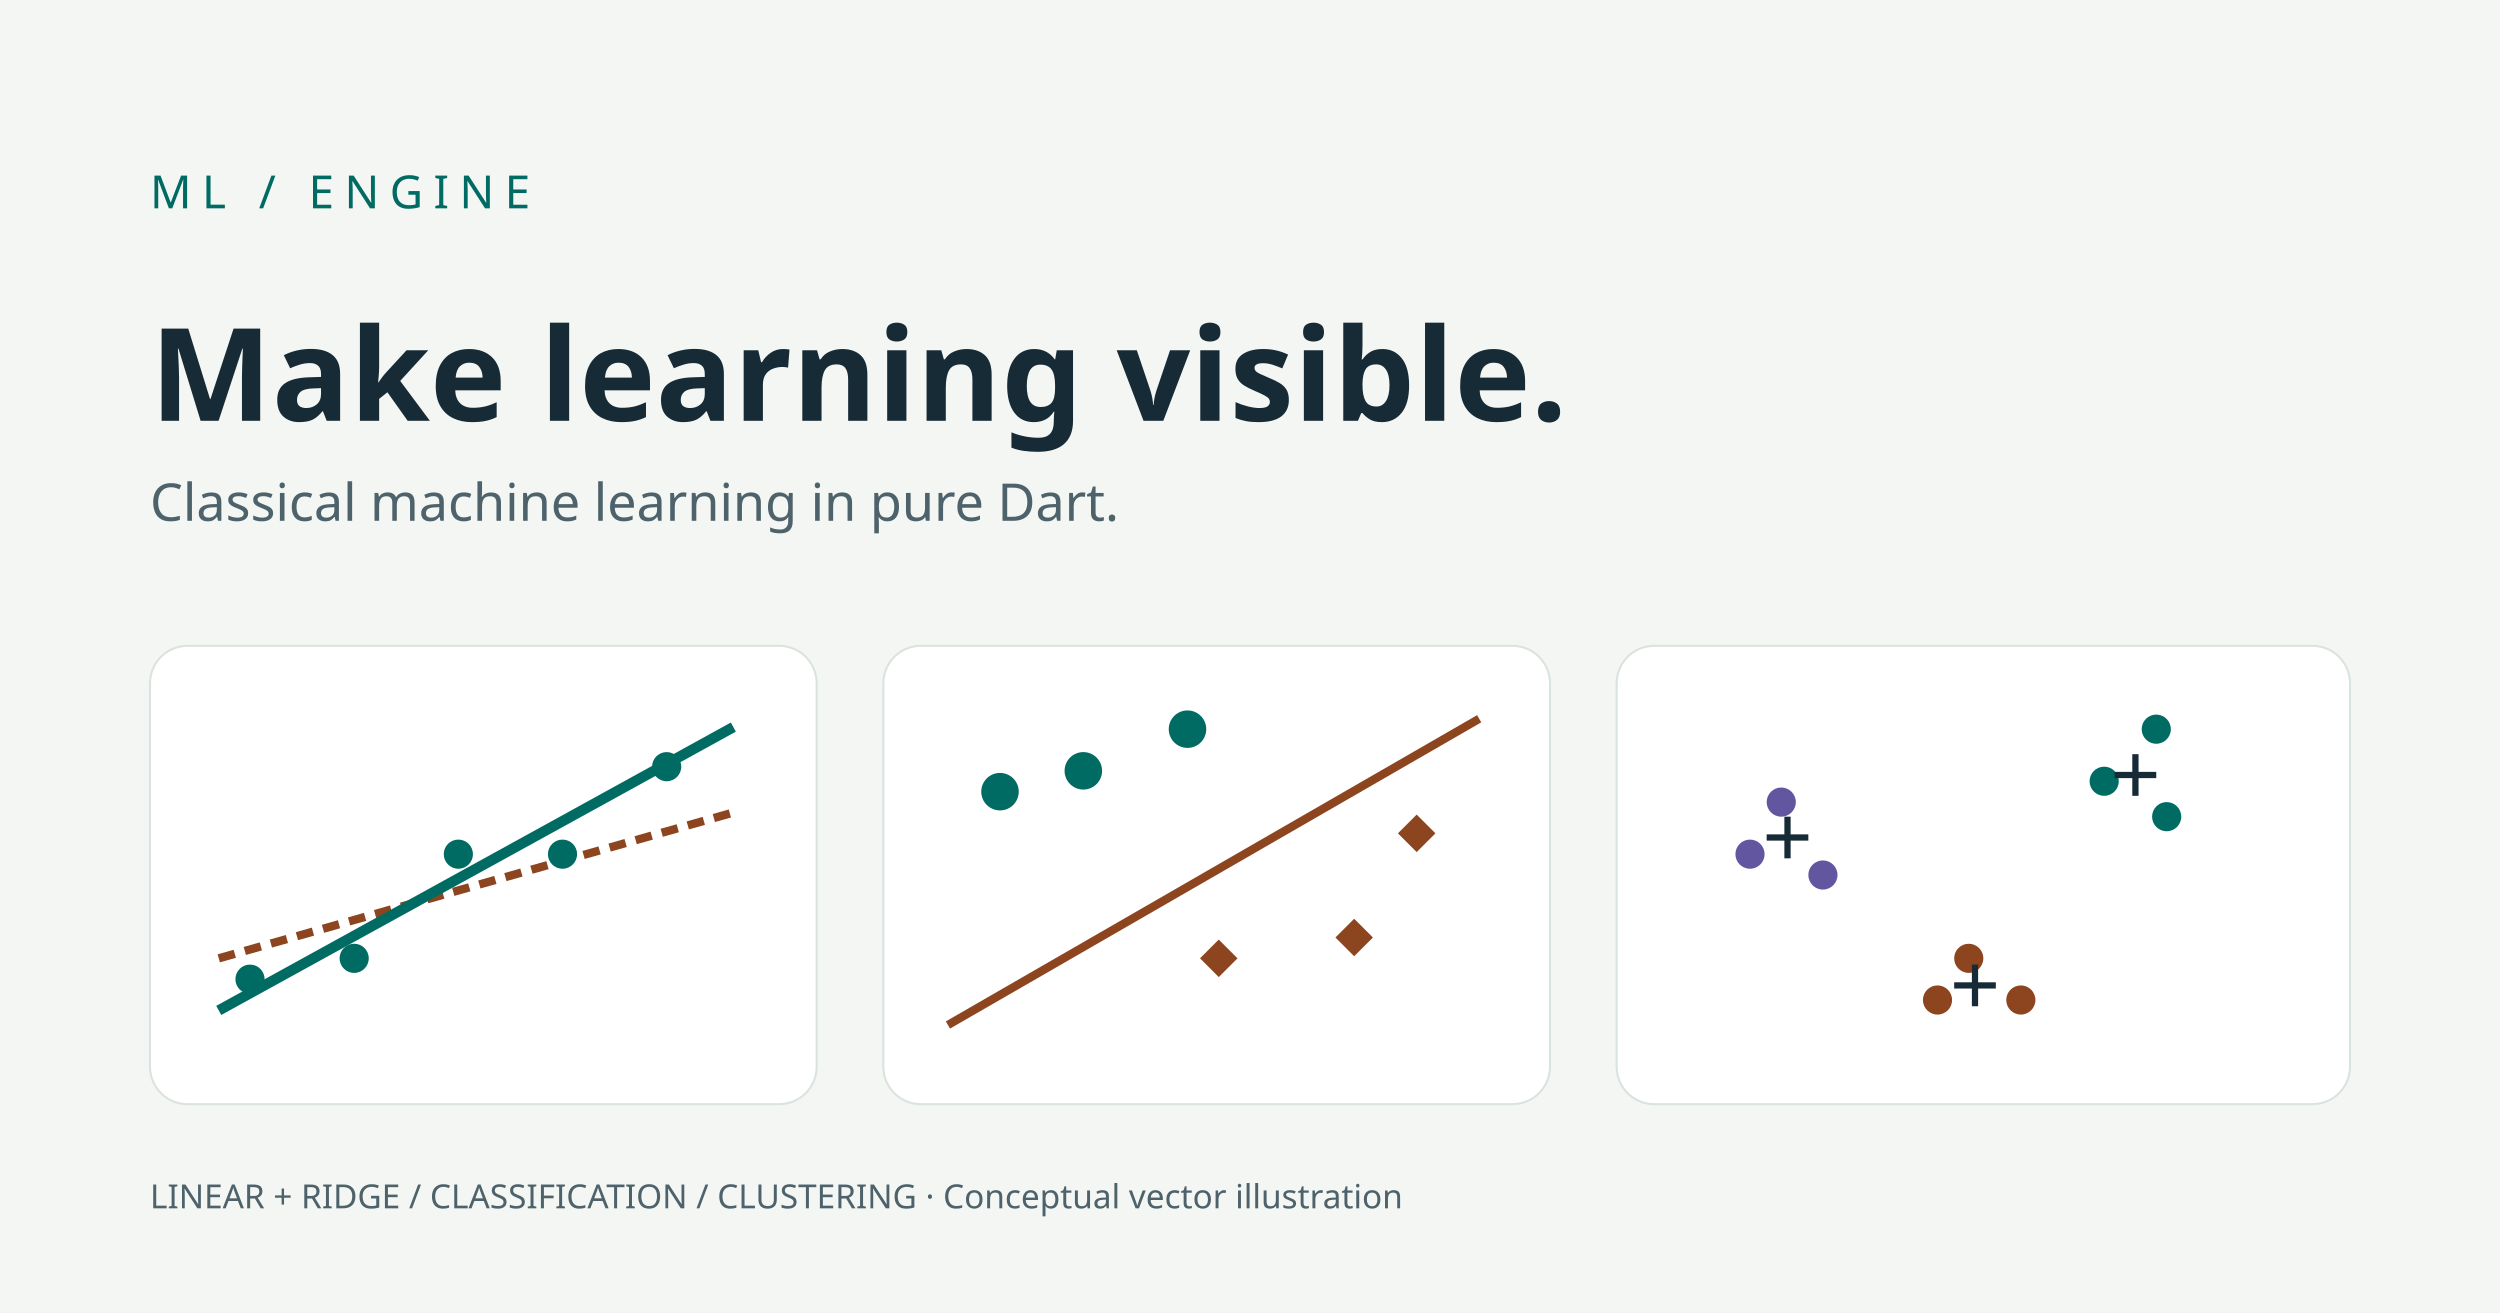
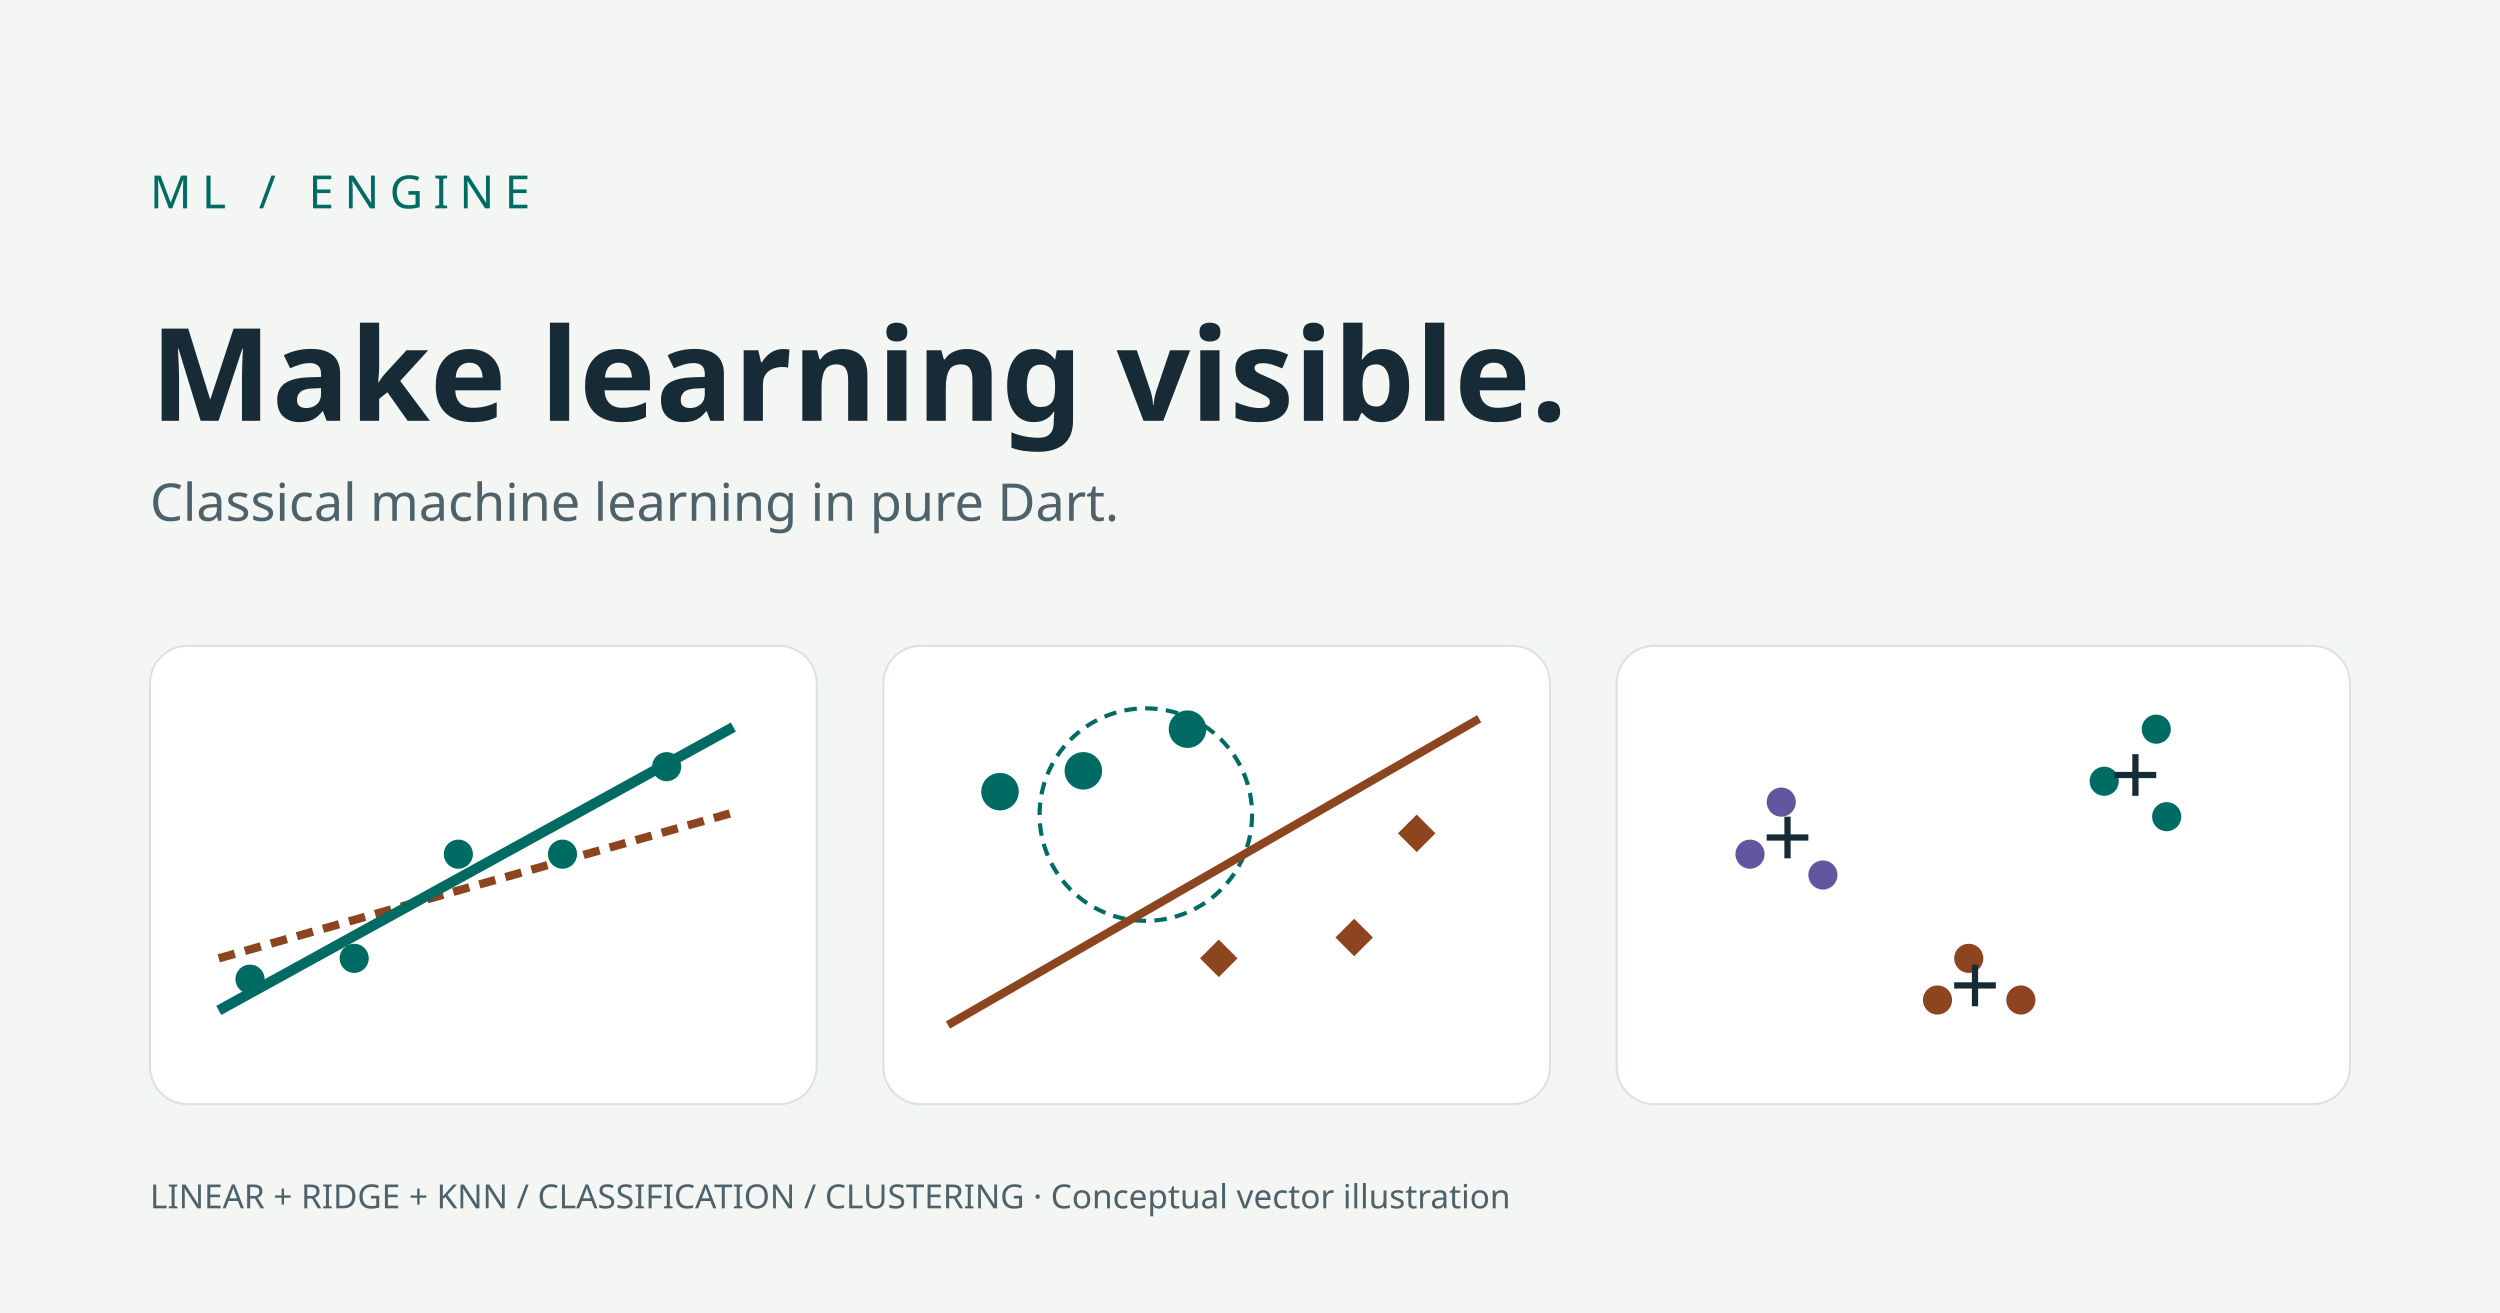
- <svg xmlns="http://www.w3.org/2000/svg" width="1200" height="630" viewBox="0 0 1200 630" role="img" aria-label="ML Engine conceptual cover: linear and Ridge lines, binary boundary and cluster centers">
+ <svg xmlns="http://www.w3.org/2000/svg" width="1200" height="630" viewBox="0 0 1200 630" role="img" aria-label="ML Engine conceptual cover: linear and Ridge lines, KNN neighborhood, binary boundary and cluster centers">
  <rect width="1200" height="630" fill="#f4f6f3" />
  <text x="72" y="100" fill="#006b62" font-family="sans-serif" font-size="22" letter-spacing="5">ML / ENGINE</text>
  <text x="72" y="202" fill="#172b36" font-family="sans-serif" font-size="62" font-weight="bold">Make learning visible.</text>
  <text x="72" y="250" fill="#4d626a" font-family="sans-serif" font-size="25">Classical machine learning in pure Dart.</text>
  <g stroke="#dae3dd" fill="white">
    <rect x="72" y="310" width="320" height="220" rx="18" />
    <rect x="424" y="310" width="320" height="220" rx="18" />
    <rect x="776" y="310" width="352" height="220" rx="18" />
  </g>
  <path d="M105 460 L352 390" stroke="#8d451f" stroke-width="4" stroke-dasharray="8 5" />
  <path d="M105 485 L352 349" stroke="#006b62" stroke-width="5" />
  <g fill="#006b62">
    <circle cx="120" cy="470" r="7" />
    <circle cx="170" cy="460" r="7" />
    <circle cx="220" cy="410" r="7" />
    <circle cx="270" cy="410" r="7" />
    <circle cx="320" cy="368" r="7" />
  </g>
+   <circle cx="550" cy="391" r="51" fill="none" stroke="#006b62" stroke-width="2" stroke-dasharray="6 4" />
  <path d="M455 492 L710 345" stroke="#8d451f" stroke-width="4" />
  <g fill="#006b62">
    <circle cx="480" cy="380" r="9" />
    <circle cx="520" cy="370" r="9" />
    <circle cx="570" cy="350" r="9" />
  </g>
  <g fill="#8d451f">
    <path d="M585 451 l9 9 -9 9 -9 -9z" />
    <path d="M650 441 l9 9 -9 9 -9 -9z" />
    <path d="M680 391 l9 9 -9 9 -9 -9z" />
  </g>
  <g fill="#6356a0">
    <circle cx="840" cy="410" r="7" />
    <circle cx="855" cy="385" r="7" />
    <circle cx="875" cy="420" r="7" />
  </g>
  <g fill="#006b62">
    <circle cx="1010" cy="375" r="7" />
    <circle cx="1040" cy="392" r="7" />
    <circle cx="1035" cy="350" r="7" />
  </g>
  <g fill="#8d451f">
    <circle cx="945" cy="460" r="7" />
    <circle cx="970" cy="480" r="7" />
    <circle cx="930" cy="480" r="7" />
  </g>
  <g stroke="#172b36" stroke-width="3">
    <path d="M848 402h20m-10-10v20M1015 372h20m-10-10v20M938 473h20m-10-10v20" />
  </g>
-   <text x="72" y="580" fill="#4d626a" font-family="sans-serif" font-size="16">LINEAR + RIDGE / CLASSIFICATION / CLUSTERING · Conceptual vector illustration</text>
+   <text x="72" y="580" fill="#4d626a" font-family="sans-serif" font-size="16">LINEAR + RIDGE + KNN / CLASSIFICATION / CLUSTERING · Conceptual vector illustration</text>
</svg>
